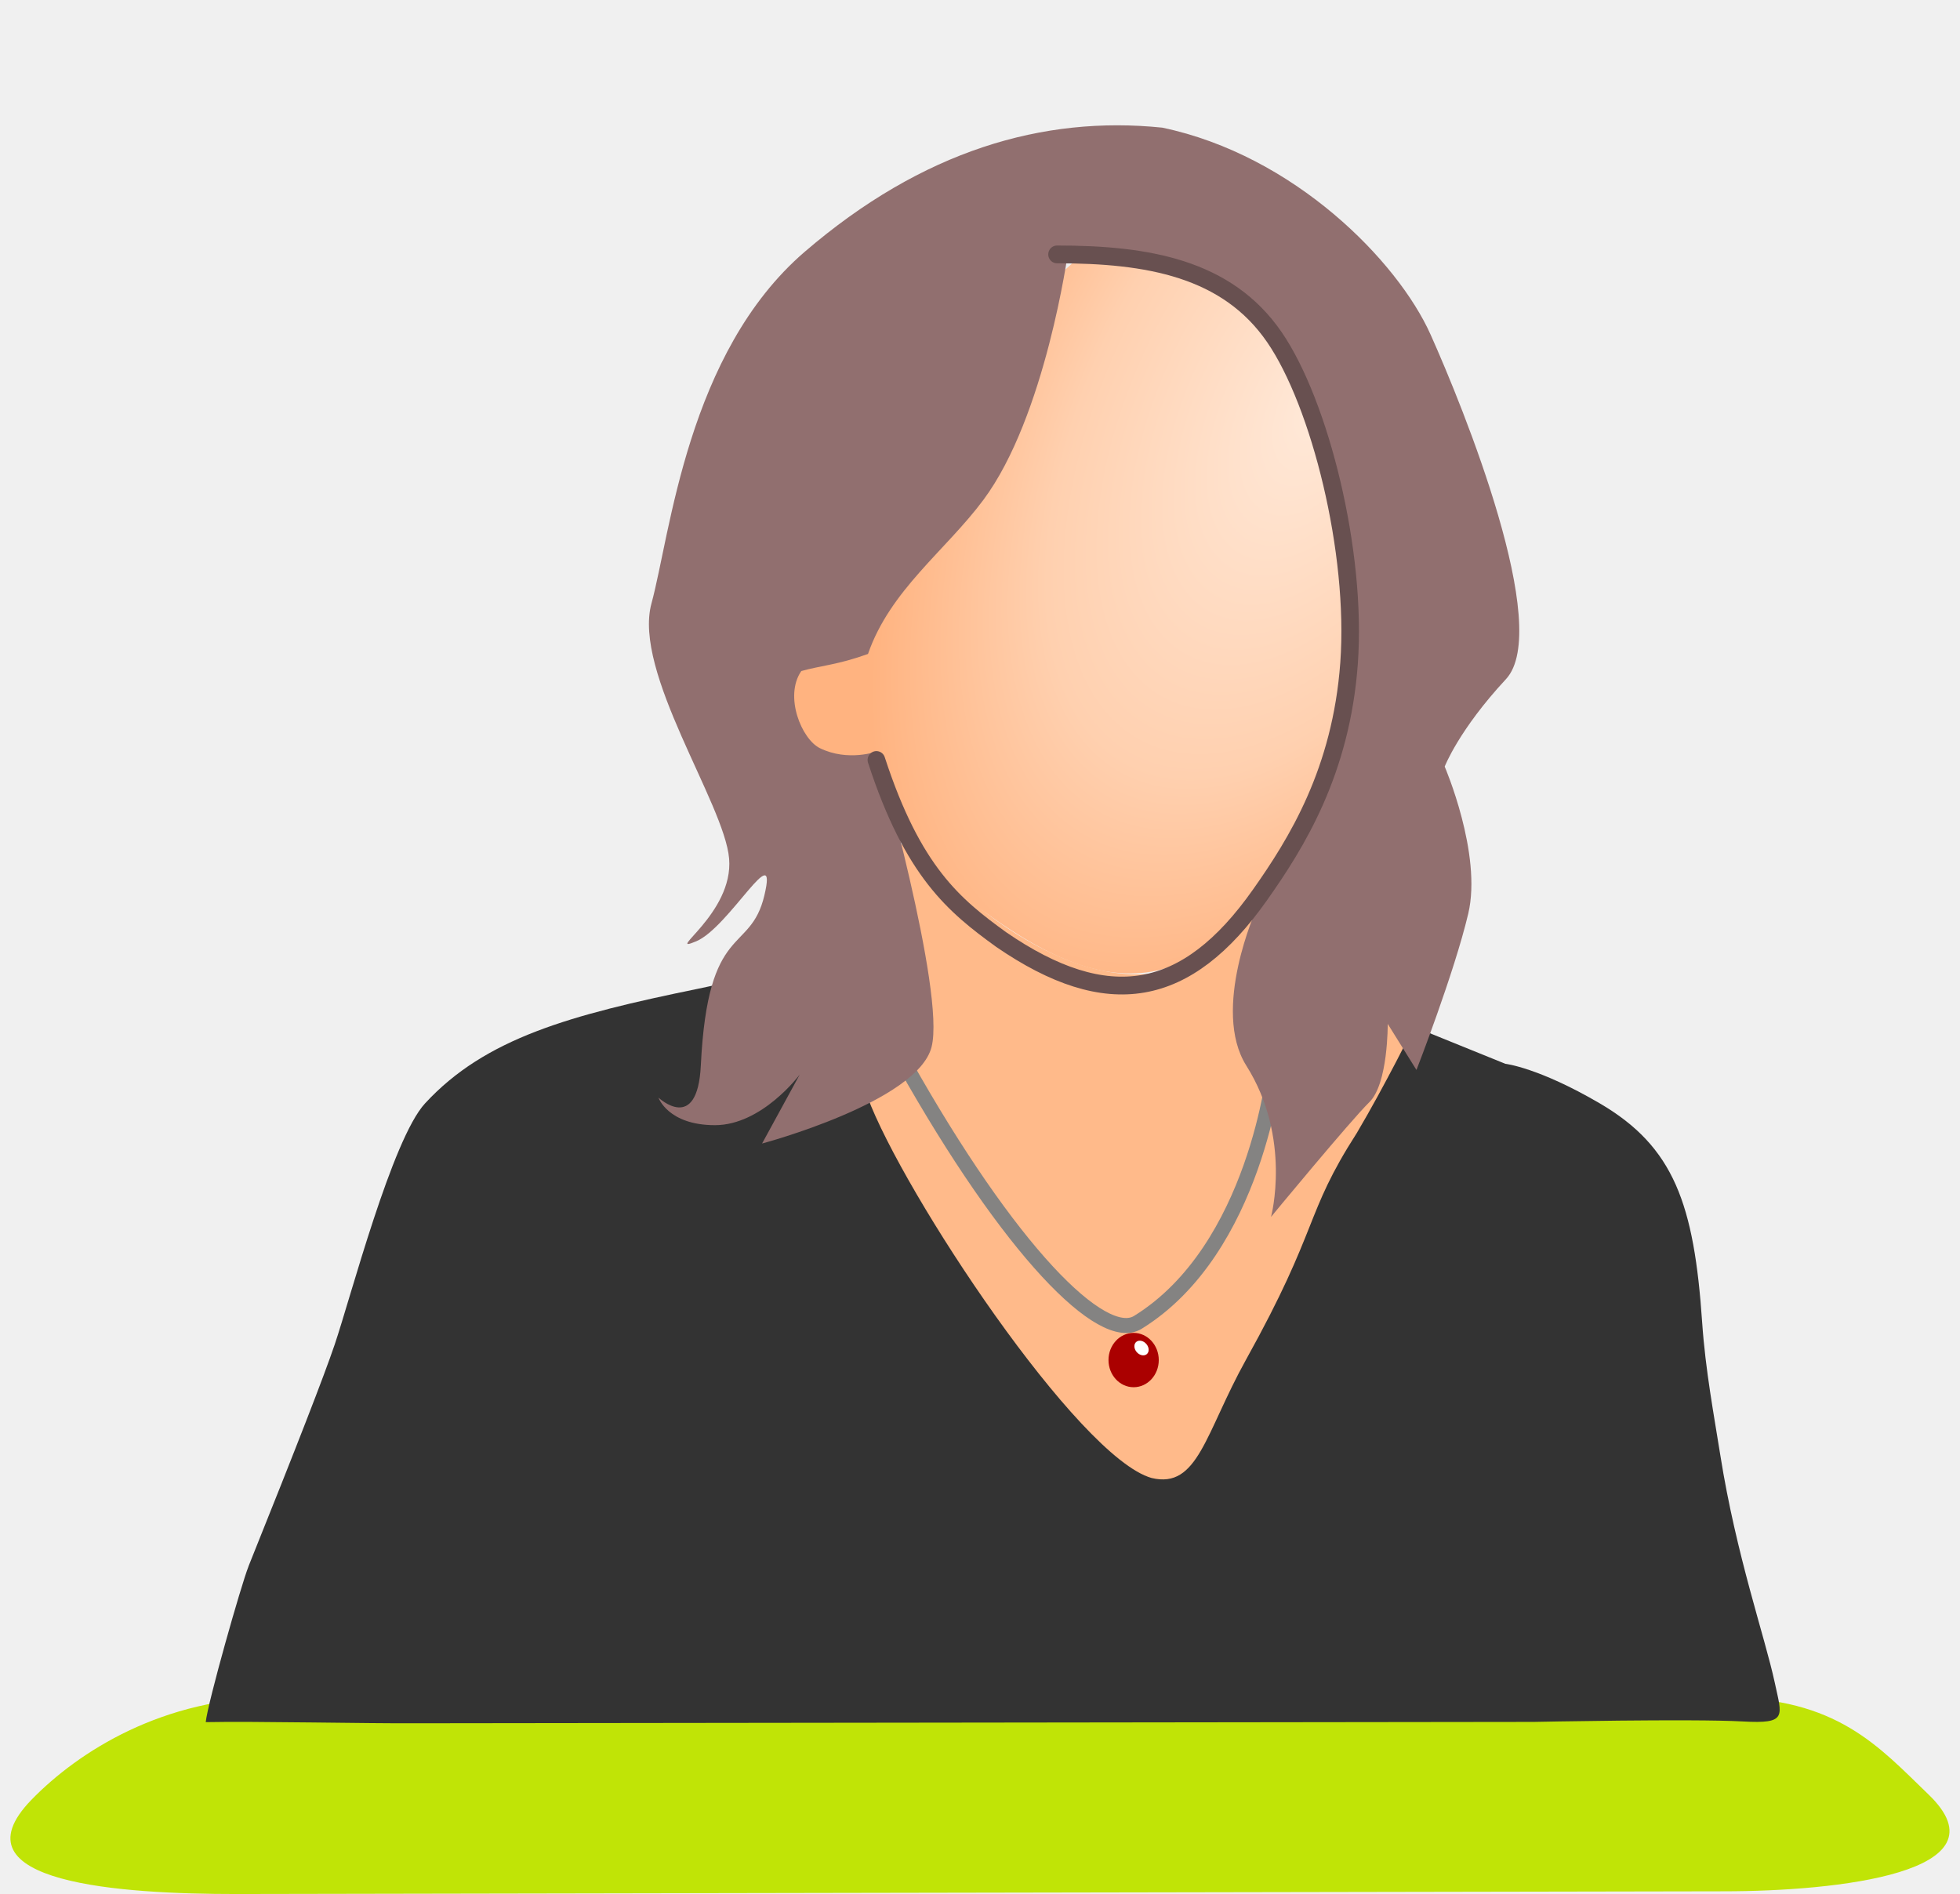
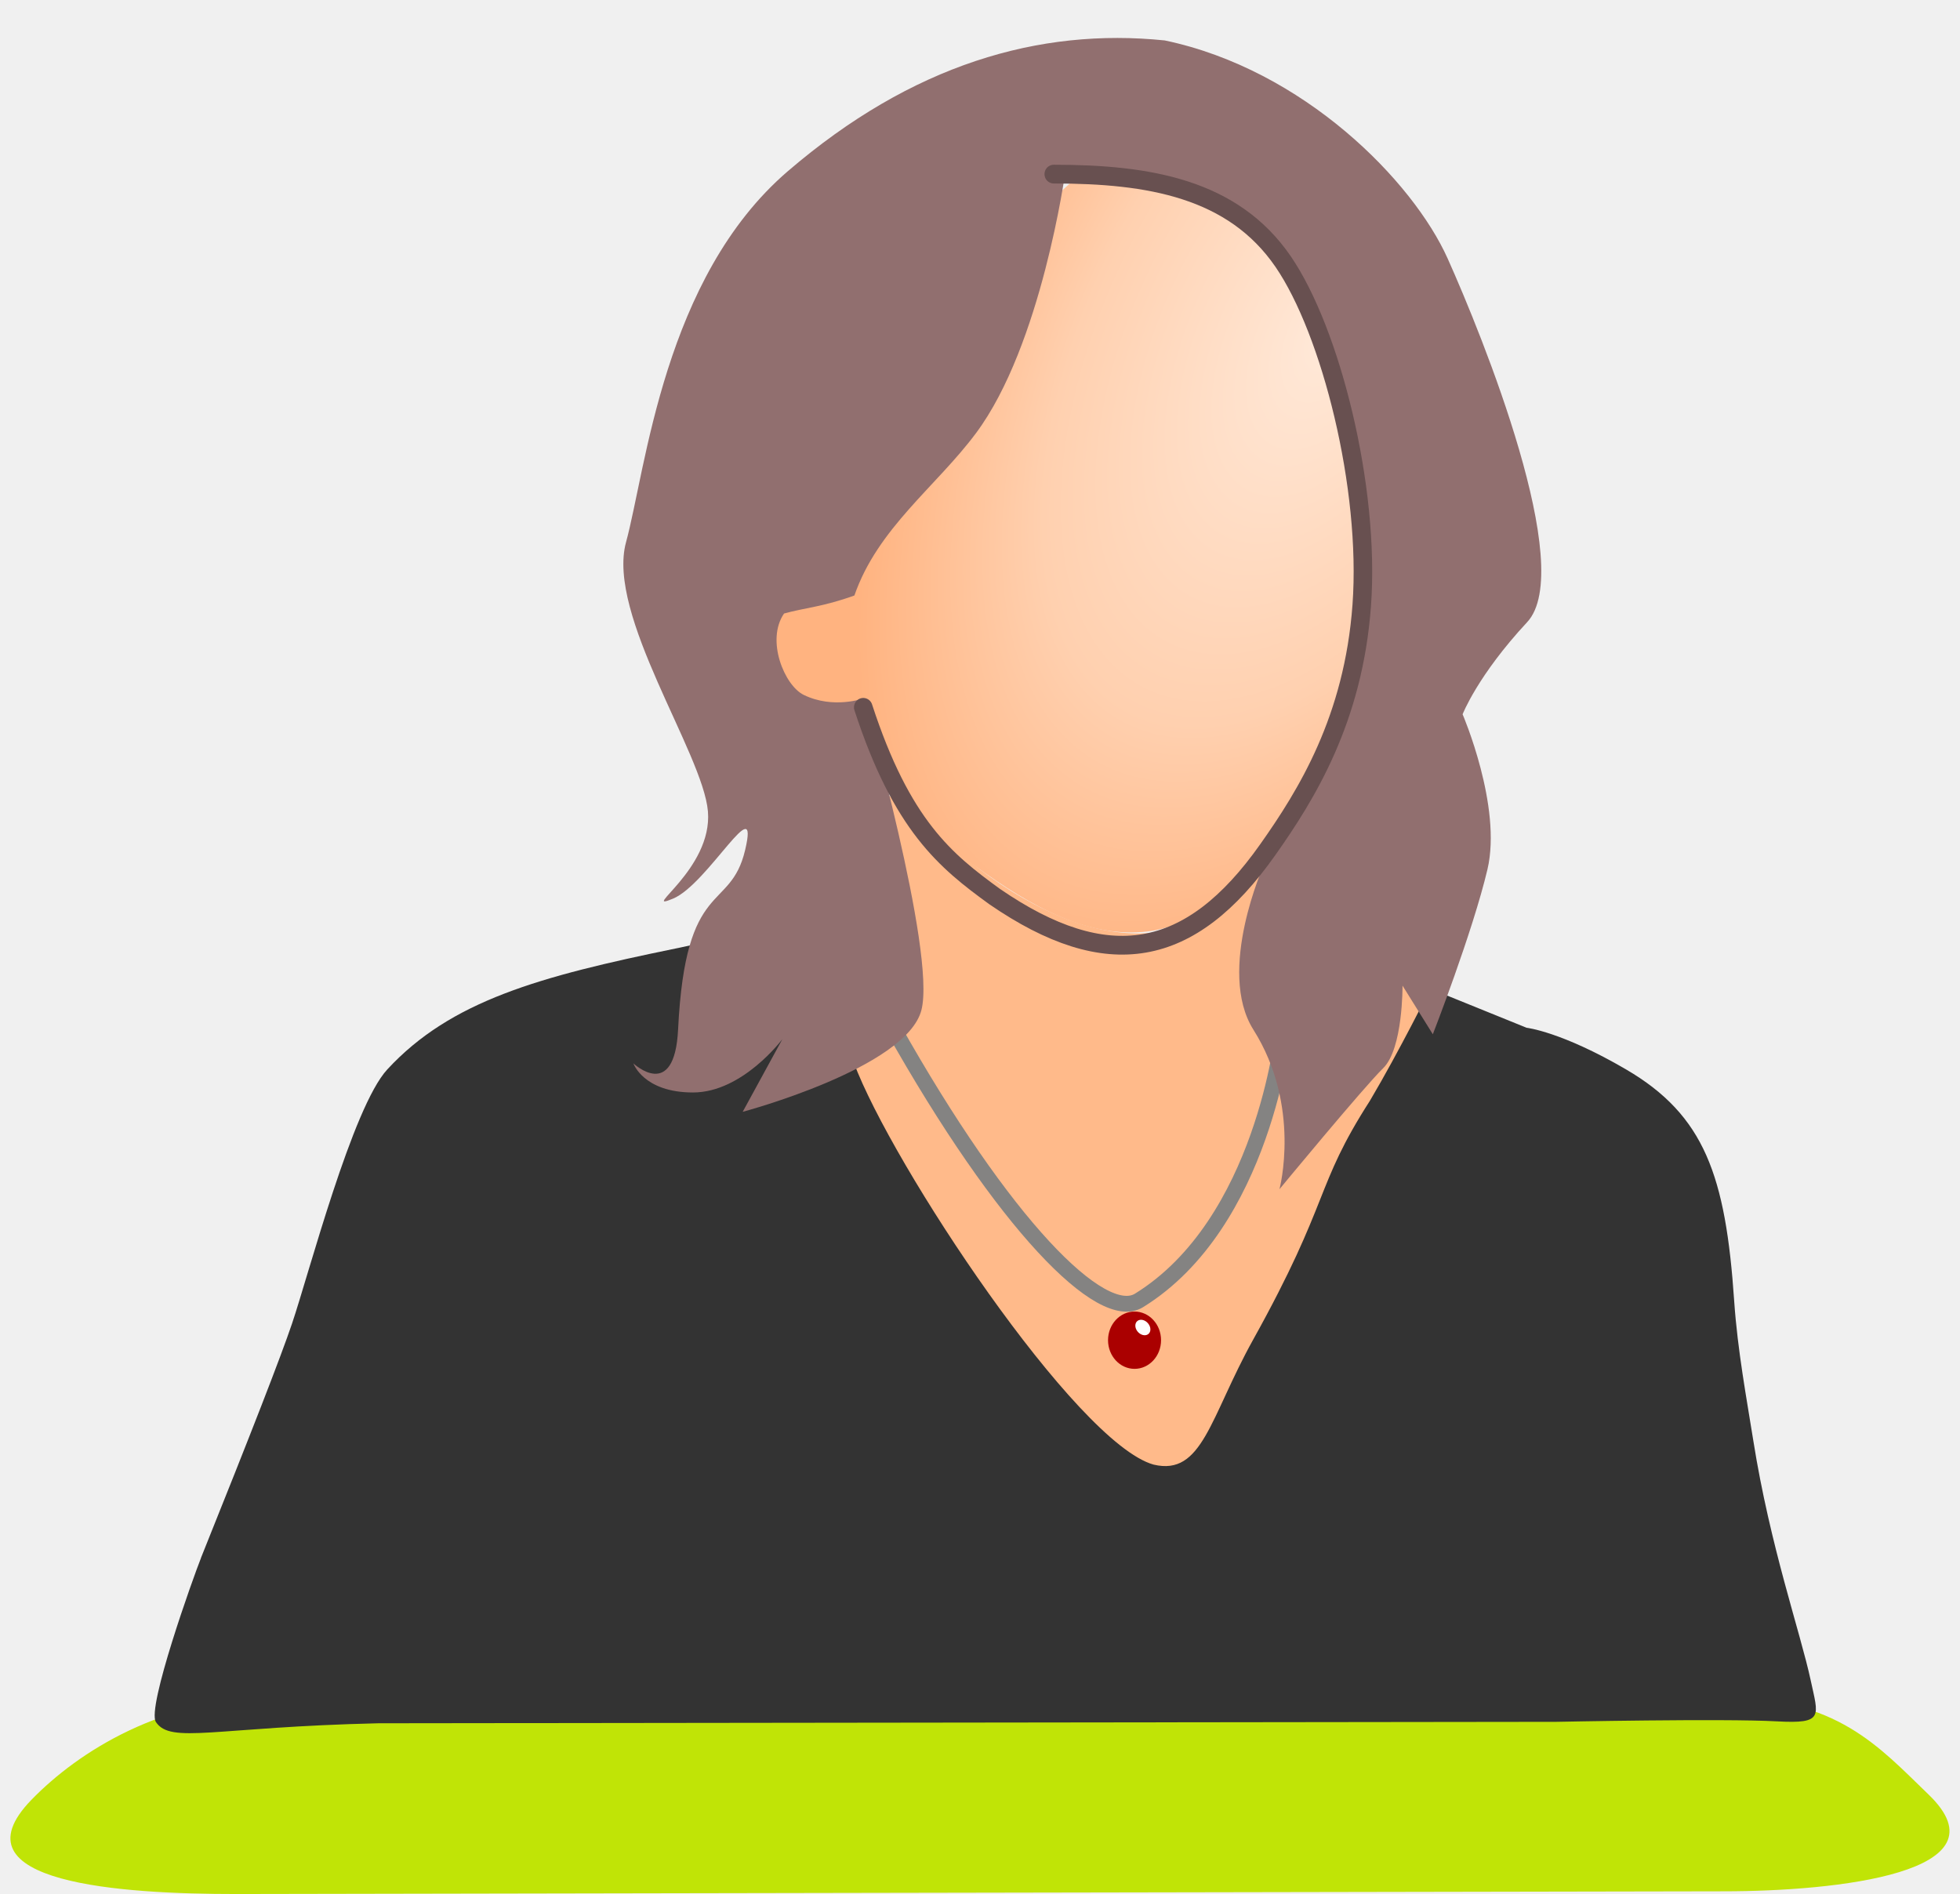
<svg xmlns="http://www.w3.org/2000/svg" xmlns:xlink="http://www.w3.org/1999/xlink" width="28.2mm" height="27.252mm" viewBox="0 0 28.2 27.252" version="1.1" id="svg2787">
  <defs id="defs2784">
    <linearGradient xlink:href="#linearGradient29522" id="linearGradient31309" gradientUnits="userSpaceOnUse" gradientTransform="matrix(0.7932409,-0.6089079,0.7932409,0.6089079,4.892518,-8.867114)" x1="14.228" y1="-29.19" x2="3.659" y2="-18.62" />
    <linearGradient id="linearGradient29522">
      <stop style="stop-color:#d4a125;stop-opacity:1;" offset="0" id="stop29518" />
      <stop style="stop-color:#edd495;stop-opacity:1;" offset="1" id="stop29520" />
    </linearGradient>
    <linearGradient xlink:href="#linearGradient29522" id="linearGradient31385" gradientUnits="userSpaceOnUse" gradientTransform="matrix(-0.7932409,-0.6089079,-0.7932409,0.6089079,5.107999,-8.867114)" x1="14.228" y1="-29.19" x2="3.659" y2="-18.62" />
    <linearGradient xlink:href="#linearGradient29522" id="linearGradient29605" gradientUnits="userSpaceOnUse" gradientTransform="matrix(0.8001375,-0.6190755,0.8001375,0.6190755,17.50946,-0.3688092)" x1="14.228" y1="-29.19" x2="3.659" y2="-18.62" />
    <linearGradient xlink:href="#linearGradient83550" id="linearGradient83552" x1="24.659" y1="1.848" x2="18.971" y2="8.448" gradientUnits="userSpaceOnUse" gradientTransform="matrix(-1.179496,0.5991861,0.1551683,0.9271714,45.51449,-13.0198)" />
    <linearGradient id="linearGradient83550">
      <stop style="stop-color:#b8f768;stop-opacity:1;" offset="0" id="stop83546" />
      <stop style="stop-color:#47bb08;stop-opacity:1;" offset="1" id="stop83548" />
    </linearGradient>
    <linearGradient xlink:href="#linearGradient83558" id="linearGradient83560" x1="20.859" y1="2.248" x2="18.971" y2="8.448" gradientUnits="userSpaceOnUse" gradientTransform="matrix(-1.179496,0.5991861,0.1551683,0.9271714,45.51449,-13.0198)" />
    <linearGradient id="linearGradient83558">
      <stop style="stop-color:#94dc14;stop-opacity:1;" offset="0" id="stop83554" />
      <stop style="stop-color:#52992a;stop-opacity:1;" offset="1" id="stop83556" />
    </linearGradient>
    <linearGradient xlink:href="#linearGradient80910" id="linearGradient80912" x1="5.45" y1="4.863" x2="6.85" y2="8.463" gradientUnits="userSpaceOnUse" gradientTransform="matrix(1.458482,0,0,1.143286,-2.798652,-1.418641)" />
    <linearGradient id="linearGradient80910">
      <stop style="stop-color:#f95353;stop-opacity:1;" offset="0" id="stop80906" />
      <stop style="stop-color:#d81634;stop-opacity:1;" offset="0.368" id="stop83544" />
      <stop style="stop-color:#940f24;stop-opacity:1;" offset="1" id="stop80908" />
    </linearGradient>
    <linearGradient xlink:href="#linearGradient97309" id="linearGradient69578" x1="18.775" y1="20.436" x2="15.345" y2="14.355" gradientUnits="userSpaceOnUse" gradientTransform="matrix(1.139867,0,0,1.103479,-2.988464,-2.738909)" />
    <linearGradient id="linearGradient97309">
      <stop style="stop-color:#18cfca;stop-opacity:1;" offset="0" id="stop97303" />
      <stop style="stop-color:#73dbee;stop-opacity:1;" offset="0.701" id="stop97305" />
      <stop style="stop-color:#9feafb;stop-opacity:1;" offset="1" id="stop97307" />
    </linearGradient>
    <linearGradient xlink:href="#linearGradient79520" id="linearGradient79522" x1="13.155" y1="2.285" x2="13.656" y2="13.385" gradientUnits="userSpaceOnUse" gradientTransform="translate(-0.5291667)" />
    <linearGradient id="linearGradient79520">
      <stop style="stop-color:#f0183b;stop-opacity:1;" offset="0" id="stop79516" />
      <stop style="stop-color:#df1737;stop-opacity:1;" offset="0.493" id="stop79524" />
      <stop style="stop-color:#7e1527;stop-opacity:1;" offset="1" id="stop79518" />
    </linearGradient>
    <radialGradient xlink:href="#linearGradient26559" id="radialGradient26561-8-4" cx="50.035" cy="10.592" fx="50.035" fy="10.592" r="5.772" gradientTransform="matrix(-0.9601652,1.792517,1.00028,0.4997347,56.22361,-88.92208)" gradientUnits="userSpaceOnUse" />
    <linearGradient id="linearGradient26559">
      <stop style="stop-color:#ffe9d9;stop-opacity:1;" offset="0" id="stop26555" />
      <stop style="stop-color:#ffd0af;stop-opacity:1;" offset="0.608" id="stop26563" />
      <stop style="stop-color:#ffb380;stop-opacity:1;" offset="1" id="stop26557" />
    </linearGradient>
  </defs>
  <g id="layer1">
    <g id="path44300-3" style="fill:#c0e406;fill-opacity:1;stroke-width:0.616" transform="matrix(2.360037,0,0,1.116383,-8.399355,-2.325823)">
      <path style="color:#000000;fill:#c0e406;fill-opacity:1;stroke-width:1.538;stroke-linecap:round;stroke-linejoin:round;stroke-miterlimit:8;-inkscape-stroke:none;paint-order:fill markers stroke" d="M 14.068,25.21 H 5.247" id="path72463" />
      <path style="color:#000000;fill:#c0e406;fill-opacity:1;stroke-width:0.616;stroke-linecap:round;stroke-linejoin:round;stroke-miterlimit:8;-inkscape-stroke:none;paint-order:fill markers stroke" d="m 5.246,23.961 c -0.69,1.59e-4 -1.208,0.694 -1.496,1.321 -0.494,1.079 0.559,1.213 1.248,1.213 l 9.07,-0.035 c 0.689,-1.59e-4 1.743,-0.241 1.248,-1.248 -0.304,-0.619 -0.558,-1.25 -1.248,-1.25 z" id="path72465" />
    </g>
    <g id="g120516" transform="matrix(1,0,0,0.9976562,79.83912,27.44119)" style="stroke-width:1.001">
      <path id="rect77221" style="fill:#895e2b;fill-rule:evenodd;stroke-width:0.239" d="m 21.719,14.001 c 0.935,0 1.276,0.346 1.324,0.853 0,0 0.173,3.597 0.311,4.956 0.111,1.101 0.384,2.413 0.384,2.413 0.084,0.502 -1.083,0.688 -2.018,0.688 -0.935,0 -1.687,-0.41 -1.687,-0.919 v -7.071 c 0,-0.509 0.753,-0.919 1.687,-0.919 z" />
      <path style="fill:url(#linearGradient83552);fill-opacity:1;stroke:url(#linearGradient83560);stroke-width:1.001;stroke-linecap:round;stroke-linejoin:round;stroke-miterlimit:8;stroke-dasharray:1.001;stroke-dashoffset:1.302;stroke-opacity:1;paint-order:fill markers stroke;stop-color:#000000" d="m 21.349,1.755 c -2.463,1.169 -2.604,5.312 -3.141,7.715 -0.575,2.573 0.496,5.408 1.967,5.929 5.961,2.11 4.72,-3.157 4.609,-5.401 C 23.711,5.697 23.119,0.915 21.349,1.755 Z" id="path72803" />
      <rect style="fill:url(#linearGradient80912);fill-opacity:1;fill-rule:evenodd;stroke-width:0.265" id="rect69677" width="3.72" height="6.718" x="4.421" y="3.183" rx="0.65" ry="0.65" />
      <path id="rect60261-0" style="fill:#ecf0eb;fill-opacity:1;fill-rule:evenodd;stroke:#a0a4a0;stroke-width:0;stroke-linejoin:round;stroke-dasharray:none;stroke-opacity:1" d="M 12.376,2.956 3.277,11.887 V 24.189 H 21.475 V 11.888 Z" />
      <rect style="fill:#b98539;fill-opacity:1;fill-rule:evenodd;stroke:#ffffff;stroke-width:0;stroke-linejoin:round;stroke-dasharray:none;stroke-opacity:1" id="rect61077" width="5.704" height="9.768" x="5.317" y="14.441" rx="0.298" ry="0.298" />
      <rect style="fill:url(#linearGradient69578);fill-opacity:1;fill-rule:evenodd;stroke:#09f9d9;stroke-width:0;stroke-linecap:round;stroke-linejoin:round;stroke-dasharray:none;stroke-opacity:1" id="rect61075" width="7.335" height="6.399" x="12.81" y="13.102" rx="0.298" ry="0.298" />
      <path style="fill:#ffffff;fill-opacity:1;stroke:#f1f1f1;stroke-width:0.766;stroke-linecap:square;stroke-linejoin:round;stroke-miterlimit:8;stroke-dasharray:none;stroke-opacity:1;paint-order:fill markers stroke;stop-color:#000000" d="m 16.477,13.338 v 5.925" id="path69568" />
      <path style="fill:#ffffff;fill-opacity:1;stroke:#f1f1f1;stroke-width:0.766;stroke-linecap:square;stroke-linejoin:round;stroke-miterlimit:8;stroke-dasharray:none;stroke-opacity:1;paint-order:fill markers stroke;stop-color:#000000" d="m 13.006,16.301 h 6.954" id="path69570" />
      <circle style="fill:#f7f4f0;fill-opacity:1;fill-rule:evenodd;stroke-width:0.265" id="path83662" cx="9.795" cy="19.021" r="0.566" />
      <path style="fill:#b98539;fill-opacity:1;stroke:#a0a4a0;stroke-width:0.388;stroke-linecap:square;stroke-linejoin:round;stroke-miterlimit:8;stroke-dasharray:none;stroke-dashoffset:4.913;stroke-opacity:1;paint-order:fill markers stroke;stop-color:#000000" d="M 21.475,23.995 V 11.806" id="path105261" />
      <path style="fill:#b98539;fill-opacity:1;stroke:#e7e9e7;stroke-width:0.388;stroke-linecap:square;stroke-linejoin:round;stroke-miterlimit:8;stroke-dasharray:none;stroke-dashoffset:4.913;stroke-opacity:1;paint-order:fill markers stroke;stop-color:#000000" d="M 3.277,23.995 V 11.806" id="path105259" />
      <path style="fill:none;fill-opacity:1;stroke:url(#linearGradient79522);stroke-width:2.108;stroke-linecap:round;stroke-linejoin:round;stroke-miterlimit:8;stroke-dasharray:none;stroke-opacity:1;paint-order:fill markers stroke;stop-color:#000000" d="M 2.178,12.815 12.376,2.956 22.574,12.815" id="path60259" />
    </g>
    <g id="g117847" transform="translate(-85.68201,-18.42902)">
      <path id="rect29651" style="fill:#b89644;fill-opacity:1;fill-rule:evenodd;stroke-width:0.253" d="m -35.605,27.319 c -0.493,-1e-6 -0.985,0.145 -1.362,0.435 l -11.147,8.557 h 0.002 V 52.708 h 25.015 V 36.311 h 0.002 L -34.243,27.754 c -0.377,-0.29 -0.87,-0.435 -1.363,-0.435 z" />
      <rect style="mix-blend-mode:multiply;fill:#ddd3d3;fill-opacity:1;fill-rule:evenodd;stroke-width:0.259" id="rect31549-1" width="22.808" height="19.408" x="-46.973" y="31.063" />
      <rect style="fill:#ffffff;fill-rule:evenodd;stroke-width:0.265" id="rect31549" width="22.101" height="20.893" x="-46.656" y="31.253" />
      <text xml:space="preserve" style="font-style:normal;font-weight:normal;font-size:15.525px;line-height:1.25;font-family:sans-serif;fill:#000000;fill-opacity:1;stroke:none;stroke-width:0.243" x="-31.271" y="52.283" id="text33454" transform="matrix(0.9981024,0.2998089,-0.2238531,0.9346605,0,0)">
        <tspan id="tspan33452" style="font-style:normal;font-variant:normal;font-weight:bold;font-stretch:normal;font-size:15.525px;font-family:Amiri;-inkscape-font-specification:'Amiri Bold';fill:#ff2e2e;fill-opacity:1;stroke-width:0.243" x="-31.271" y="52.283">@</tspan>
      </text>
      <path id="path31562" style="mix-blend-mode:normal;fill:#c5a761;fill-opacity:1;stroke:#000000;stroke-width:0;stroke-linecap:butt;stroke-linejoin:miter;stroke-dasharray:none;stroke-opacity:1" d="m -24.548,36.496 -11.088,7.975 -11.019,-7.925 v 2.948 l 9.954,8.797 h 1.995 l -0.003,-0.05 h 0.208 l 9.953,-8.798 z" />
      <g id="g31560" transform="matrix(1,0,0,0.991651,-40.60526,66.98862)">
        <g id="g31553">
          <path id="rect29033-76-4" style="fill:url(#linearGradient31309);fill-opacity:1;fill-rule:evenodd;stroke-width:0.295" d="m -7.509,-30.936 v 16.535 c 0.453,10e-7 0.906,-0.133 1.253,-0.399 l 10.25,-7.868 -10.25,-7.868 c -0.347,-0.266 -0.8,-0.399 -1.253,-0.399 z" />
          <path id="rect29033-76-4-0" style="fill:url(#linearGradient31385);fill-opacity:1;fill-rule:evenodd;stroke-width:0.295" d="m 17.51,-30.936 v 16.535 c -0.453,10e-7 -0.906,-0.133 -1.253,-0.399 L 6.007,-22.668 16.257,-30.537 c 0.347,-0.266 0.8,-0.399 1.253,-0.399 z" />
        </g>
        <path id="rect29033-76-0" style="fill:#b89644;fill-opacity:1;fill-rule:evenodd;stroke-width:0.319" d="m 5,-23.668 c -0.473,-1e-6 -0.945,0.149 -1.307,0.448 l -10.696,8.82 H 17.003 L 6.307,-23.221 C 5.945,-23.519 5.473,-23.668 5,-23.668 Z" />
        <path id="rect29033-76" style="fill:url(#linearGradient29605);fill-opacity:1;fill-rule:evenodd;stroke-width:0.299" d="m 5,-22.806 c -0.457,-1e-6 -0.913,0.135 -1.264,0.406 l -10.339,8 H 16.603 L 6.264,-22.4 c -0.35,-0.271 -0.807,-0.406 -1.264,-0.406 z" />
      </g>
    </g>
-     <g id="g47072" transform="matrix(0.8106708,0,0,0.8197706,3.790955,0.8512147)">
+     <g id="g47072" transform="matrix(0.8549795,0,0,0.8645767,3.119827,-0.4575685)">
      <path id="path13238-1-2-5-8" style="fill:#ffba8a;fill-opacity:1;stroke:#000000;stroke-width:0;stroke-linecap:butt;stroke-linejoin:miter;stroke-dasharray:none;stroke-opacity:1" d="m 17.787,14.729 c 0.72,0.663 1.218,0.373 1.577,1.304 0.493,1.277 0.932,0.761 1.052,1.349 0.122,0.599 -0.373,1.479 -0.562,2.107 -0.374,1.244 -2.102,3.096 -2.563,4.119 -0.461,1.023 -1.37,1.8 -2.378,2.297 -1.008,0.498 -2.844,-0.161 -3.305,-0.133 -0.461,0.028 -1.142,-3.27 -1.401,-4.21 C 9.948,20.622 8.365,19.903 9.92,17.94 11.475,15.978 10.742,14.081 10.713,13.722 c -0.029,-0.359 1.04,0.259 1.242,0.48 0.202,0.221 1.026,1.074 2.229,1.576 1.061,0.443 2.011,0.33 2.241,-0.057 0.23,-0.387 1.537,-1.584 1.537,-1.584 z" />
      <path style="fill:url(#radialGradient26561-8-4);fill-opacity:1;stroke:#000000;stroke-width:0;stroke-linecap:butt;stroke-linejoin:miter;stroke-dasharray:none;stroke-opacity:1" d="m 18.215,4.611 c 0.652,0.938 1.141,3.76 1.262,4.595 0.284,1.952 -0.662,4.976 -1.524,5.61 -0.957,0.704 -1.637,1.137 -2.289,1.215 -0.977,0.117 -1.934,-0.391 -2.912,-1.095 -0.688,-0.496 -1.417,-0.894 -1.858,-1.914 -0.103,-0.239 -0.167,-0.252 -0.27,-0.509 -0.042,-0.105 -0.07,-0.078 -0.425,-0.034 -0.22,0.027 -1.415,-1.462 -1.499,-1.896 -0.057,-0.296 1.877,-0.285 1.93,-0.444 0.57,-1.72 1.236,-1.361 1.399,-2.221 0.163,-0.86 1.162,-3.464 2.436,-4.422 1.591,0.148 2.69,0.177 3.749,1.115 z" id="path12892-7-4-9-0" />
-       <path style="fill:#333333;fill-opacity:1;stroke:#000000;stroke-width:0;stroke-linecap:butt;stroke-linejoin:miter;stroke-dasharray:none;stroke-opacity:0" d="m -0.268,26.459 c 0.865,-2.129 1.343,-3.347 1.532,-3.898 0.285,-0.833 1.018,-3.606 1.604,-4.233 1.069,-1.145 2.567,-1.55 4.847,-2.012 2.03,-0.412 2.269,-0.867 2.269,-0.867 0,0 0.575,1.839 0.734,2.762 0.637,1.697 3.742,6.331 5.045,6.693 0.824,0.195 0.95,-0.787 1.675,-2.077 1.314,-2.338 1.028,-2.534 1.966,-3.978 0.499,-0.833 1.015,-1.865 1.015,-1.865 l 1.622,0.65 c 0,0 0.584,0.063 1.675,0.694 1.319,0.763 1.675,1.77 1.818,3.851 0.057,0.827 0.212,1.639 0.322,2.326 0.281,1.755 0.793,3.194 0.965,3.986 0.13,0.603 0.23,0.73 -0.568,0.686 -0.899,-0.049 -3.711,0.008 -3.711,0.008 l -19.823,0.024 c -0.844,0.006 -2.9,-0.038 -3.744,-0.02 0.035,-0.342 0.629,-2.411 0.758,-2.73 z" id="path3866-5-8-8" />
+       <path style="fill:#333333;fill-opacity:1;stroke:#000000;stroke-width:0;stroke-linecap:butt;stroke-linejoin:miter;stroke-dasharray:none;stroke-opacity:0" d="m -0.268,26.459 c 0.865,-2.129 1.343,-3.347 1.532,-3.898 0.285,-0.833 1.018,-3.606 1.604,-4.233 1.069,-1.145 2.567,-1.55 4.847,-2.012 2.03,-0.412 2.269,-0.867 2.269,-0.867 0,0 0.575,1.839 0.734,2.762 0.637,1.697 3.742,6.331 5.045,6.693 0.824,0.195 0.95,-0.787 1.675,-2.077 1.314,-2.338 1.028,-2.534 1.966,-3.978 0.499,-0.833 1.015,-1.865 1.015,-1.865 l 1.622,0.65 c 0,0 0.584,0.063 1.675,0.694 1.319,0.763 1.675,1.77 1.818,3.851 0.057,0.827 0.212,1.639 0.322,2.326 0.281,1.755 0.793,3.194 0.965,3.986 0.13,0.603 0.23,0.73 -0.568,0.686 -0.899,-0.049 -3.711,0.008 -3.711,0.008 l -19.823,0.024 c -2.759,0.063 -3.493,0.349 -3.744,-0.02 -0.159,-0.234 0.629,-2.411 0.758,-2.73 z" id="path3866-5-8-8" />
      <path style="fill:none;stroke:#848382;stroke-width:0.263;stroke-linecap:round;stroke-linejoin:miter;stroke-dasharray:none;stroke-opacity:1" d="m 17.946,17.694 c 0,0 -0.327,3.195 -2.428,4.478 -0.63,0.385 -2.271,-1.251 -4.151,-4.559" id="path27717-0-1" />
      <path style="fill:#916f6f;stroke:#000000;stroke-width:0;stroke-linecap:butt;stroke-linejoin:miter;stroke-dasharray:none;stroke-opacity:1" d="m 15.951,1.202 c 2.339,0.484 4.177,2.34 4.762,3.631 0.585,1.291 2.172,5.164 1.337,6.051 -0.835,0.888 -1.086,1.533 -1.086,1.533 0,0 0.668,1.533 0.418,2.582 -0.251,1.049 -0.919,2.743 -0.919,2.743 l -0.51,-0.809 c 0,0 0.009,1.051 -0.326,1.374 -0.334,0.323 -1.745,2.014 -1.745,2.014 0,0 0.374,-1.381 -0.438,-2.654 -0.628,-0.983 0.178,-2.749 0.178,-2.749 0,0 1.42,-1.856 1.587,-3.308 0.167,-1.452 -0.251,-5.971 -1.671,-7.262 -1.253,-1.139 -3.258,-0.968 -3.258,-0.968 0,0 -0.4,2.891 -1.504,4.357 -0.668,0.888 -1.655,1.582 -2.047,2.703 -0.536,0.191 -0.833,0.203 -1.184,0.3 -0.309,0.444 0.007,1.198 0.331,1.354 0.501,0.242 1.012,0.057 1.012,0.057 0,0 1.22,4.22 0.969,5.188 -0.251,0.968 -3.008,1.694 -3.008,1.694 l 0.668,-1.21 c 0,0 -0.668,0.888 -1.504,0.888 -0.835,0 -1.003,-0.484 -1.003,-0.484 0,0 0.692,0.647 0.752,-0.565 0.125,-2.542 0.877,-1.936 1.128,-2.985 0.251,-1.049 -0.627,0.565 -1.211,0.807 -0.585,0.242 0.668,-0.484 0.585,-1.452 C 8.181,13.063 6.552,10.763 6.886,9.553 7.22,8.342 7.519,5.155 9.607,3.38 11.696,1.605 13.835,0.987 15.951,1.202 Z" id="path26059-6-5" />
      <path style="fill:none;fill-opacity:1;stroke:#685050;stroke-width:0.312;stroke-linecap:round;stroke-linejoin:round;stroke-miterlimit:8;stroke-dasharray:none;stroke-opacity:1;paint-order:fill markers stroke" d="m 14.084,3.427 c 1.599,0 3.016,0.238 3.86,1.456 0.804,1.161 1.466,3.761 1.323,5.716 -0.139,1.903 -0.932,3.162 -1.583,4.073 -1.302,1.825 -2.699,2.067 -4.593,0.78 -0.827,-0.593 -1.565,-1.184 -2.213,-3.151" id="path28002" />
      <g id="g27721-2-8" transform="matrix(-0.8354269,0,0,0.8068189,62.2381,-0.4478429)" style="stroke-width:1.21">
        <ellipse style="fill:#aa0000;fill-opacity:1;fill-rule:evenodd;stroke-width:0.32" id="path11936-3-7-4-3" cx="56.013" cy="28.856" rx="0.534" ry="0.591" />
        <ellipse style="fill:#ffffff;fill-rule:evenodd;stroke-width:0.32" id="path12898-2-3-7-8" cx="61.474" cy="-12.193" rx="0.135" ry="0.174" transform="matrix(0.7845642,0.6200476,-0.6245485,0.780986,0,0)" />
      </g>
    </g>
  </g>
</svg>
